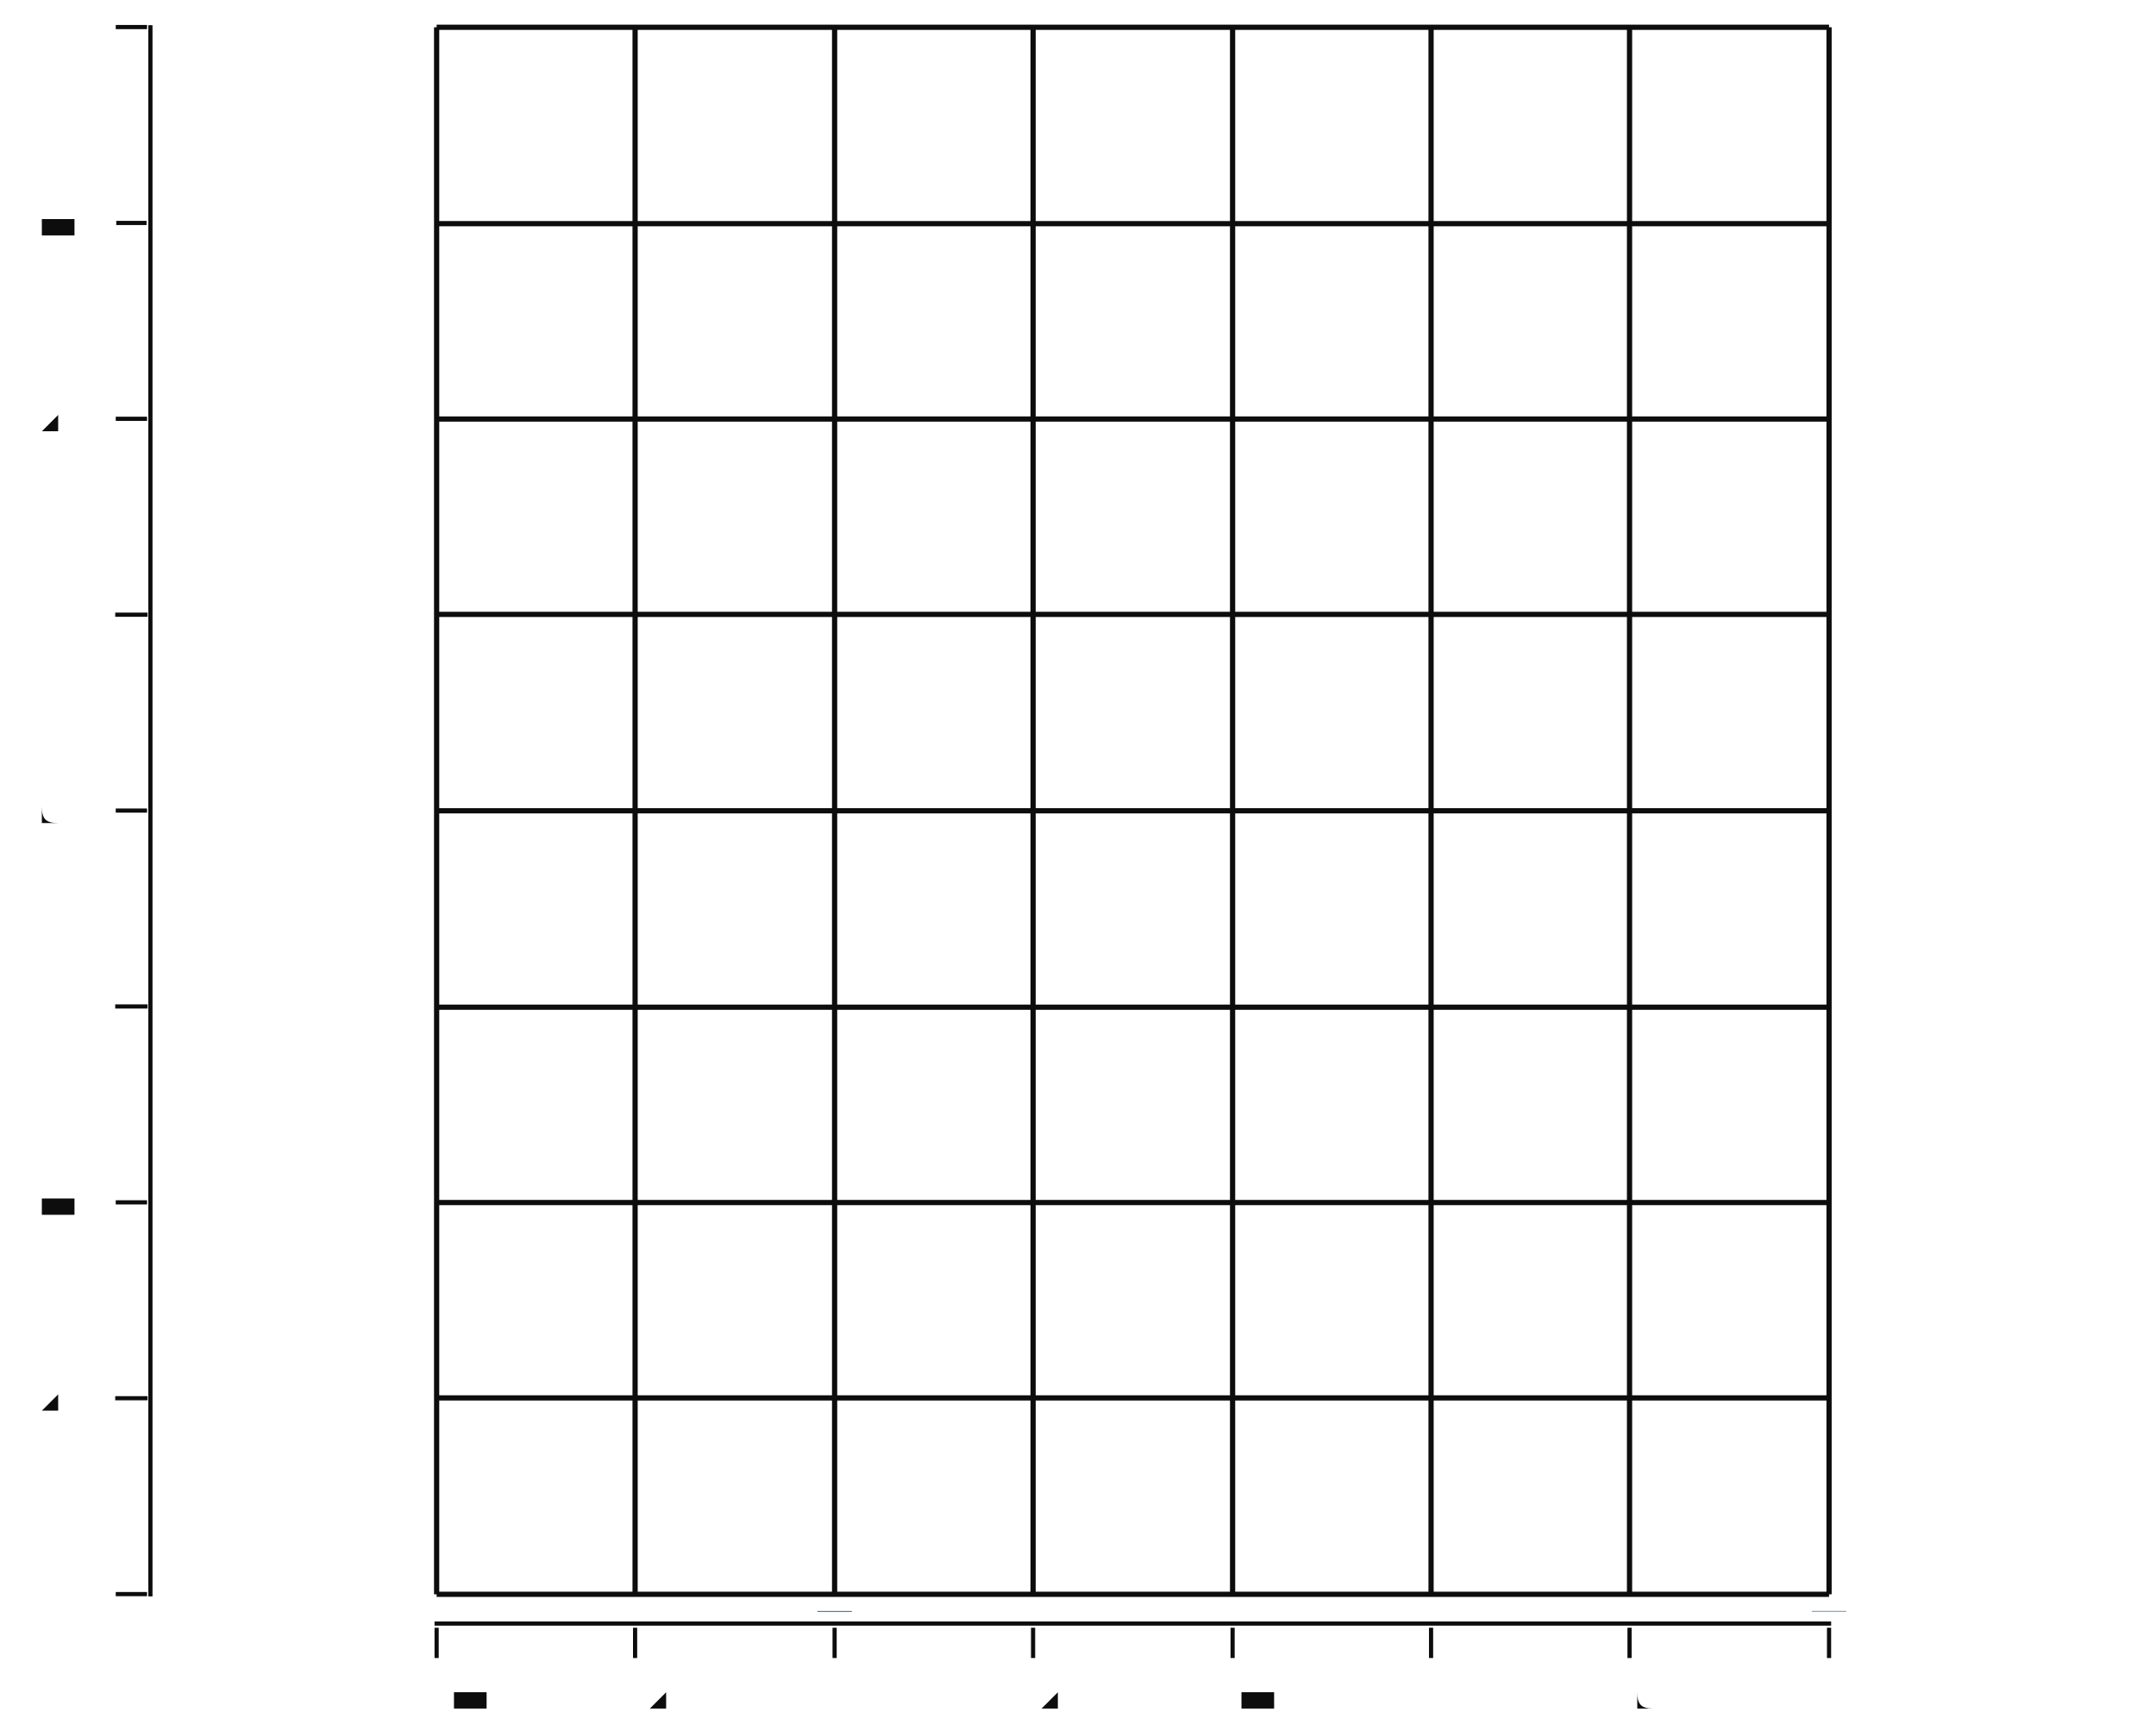
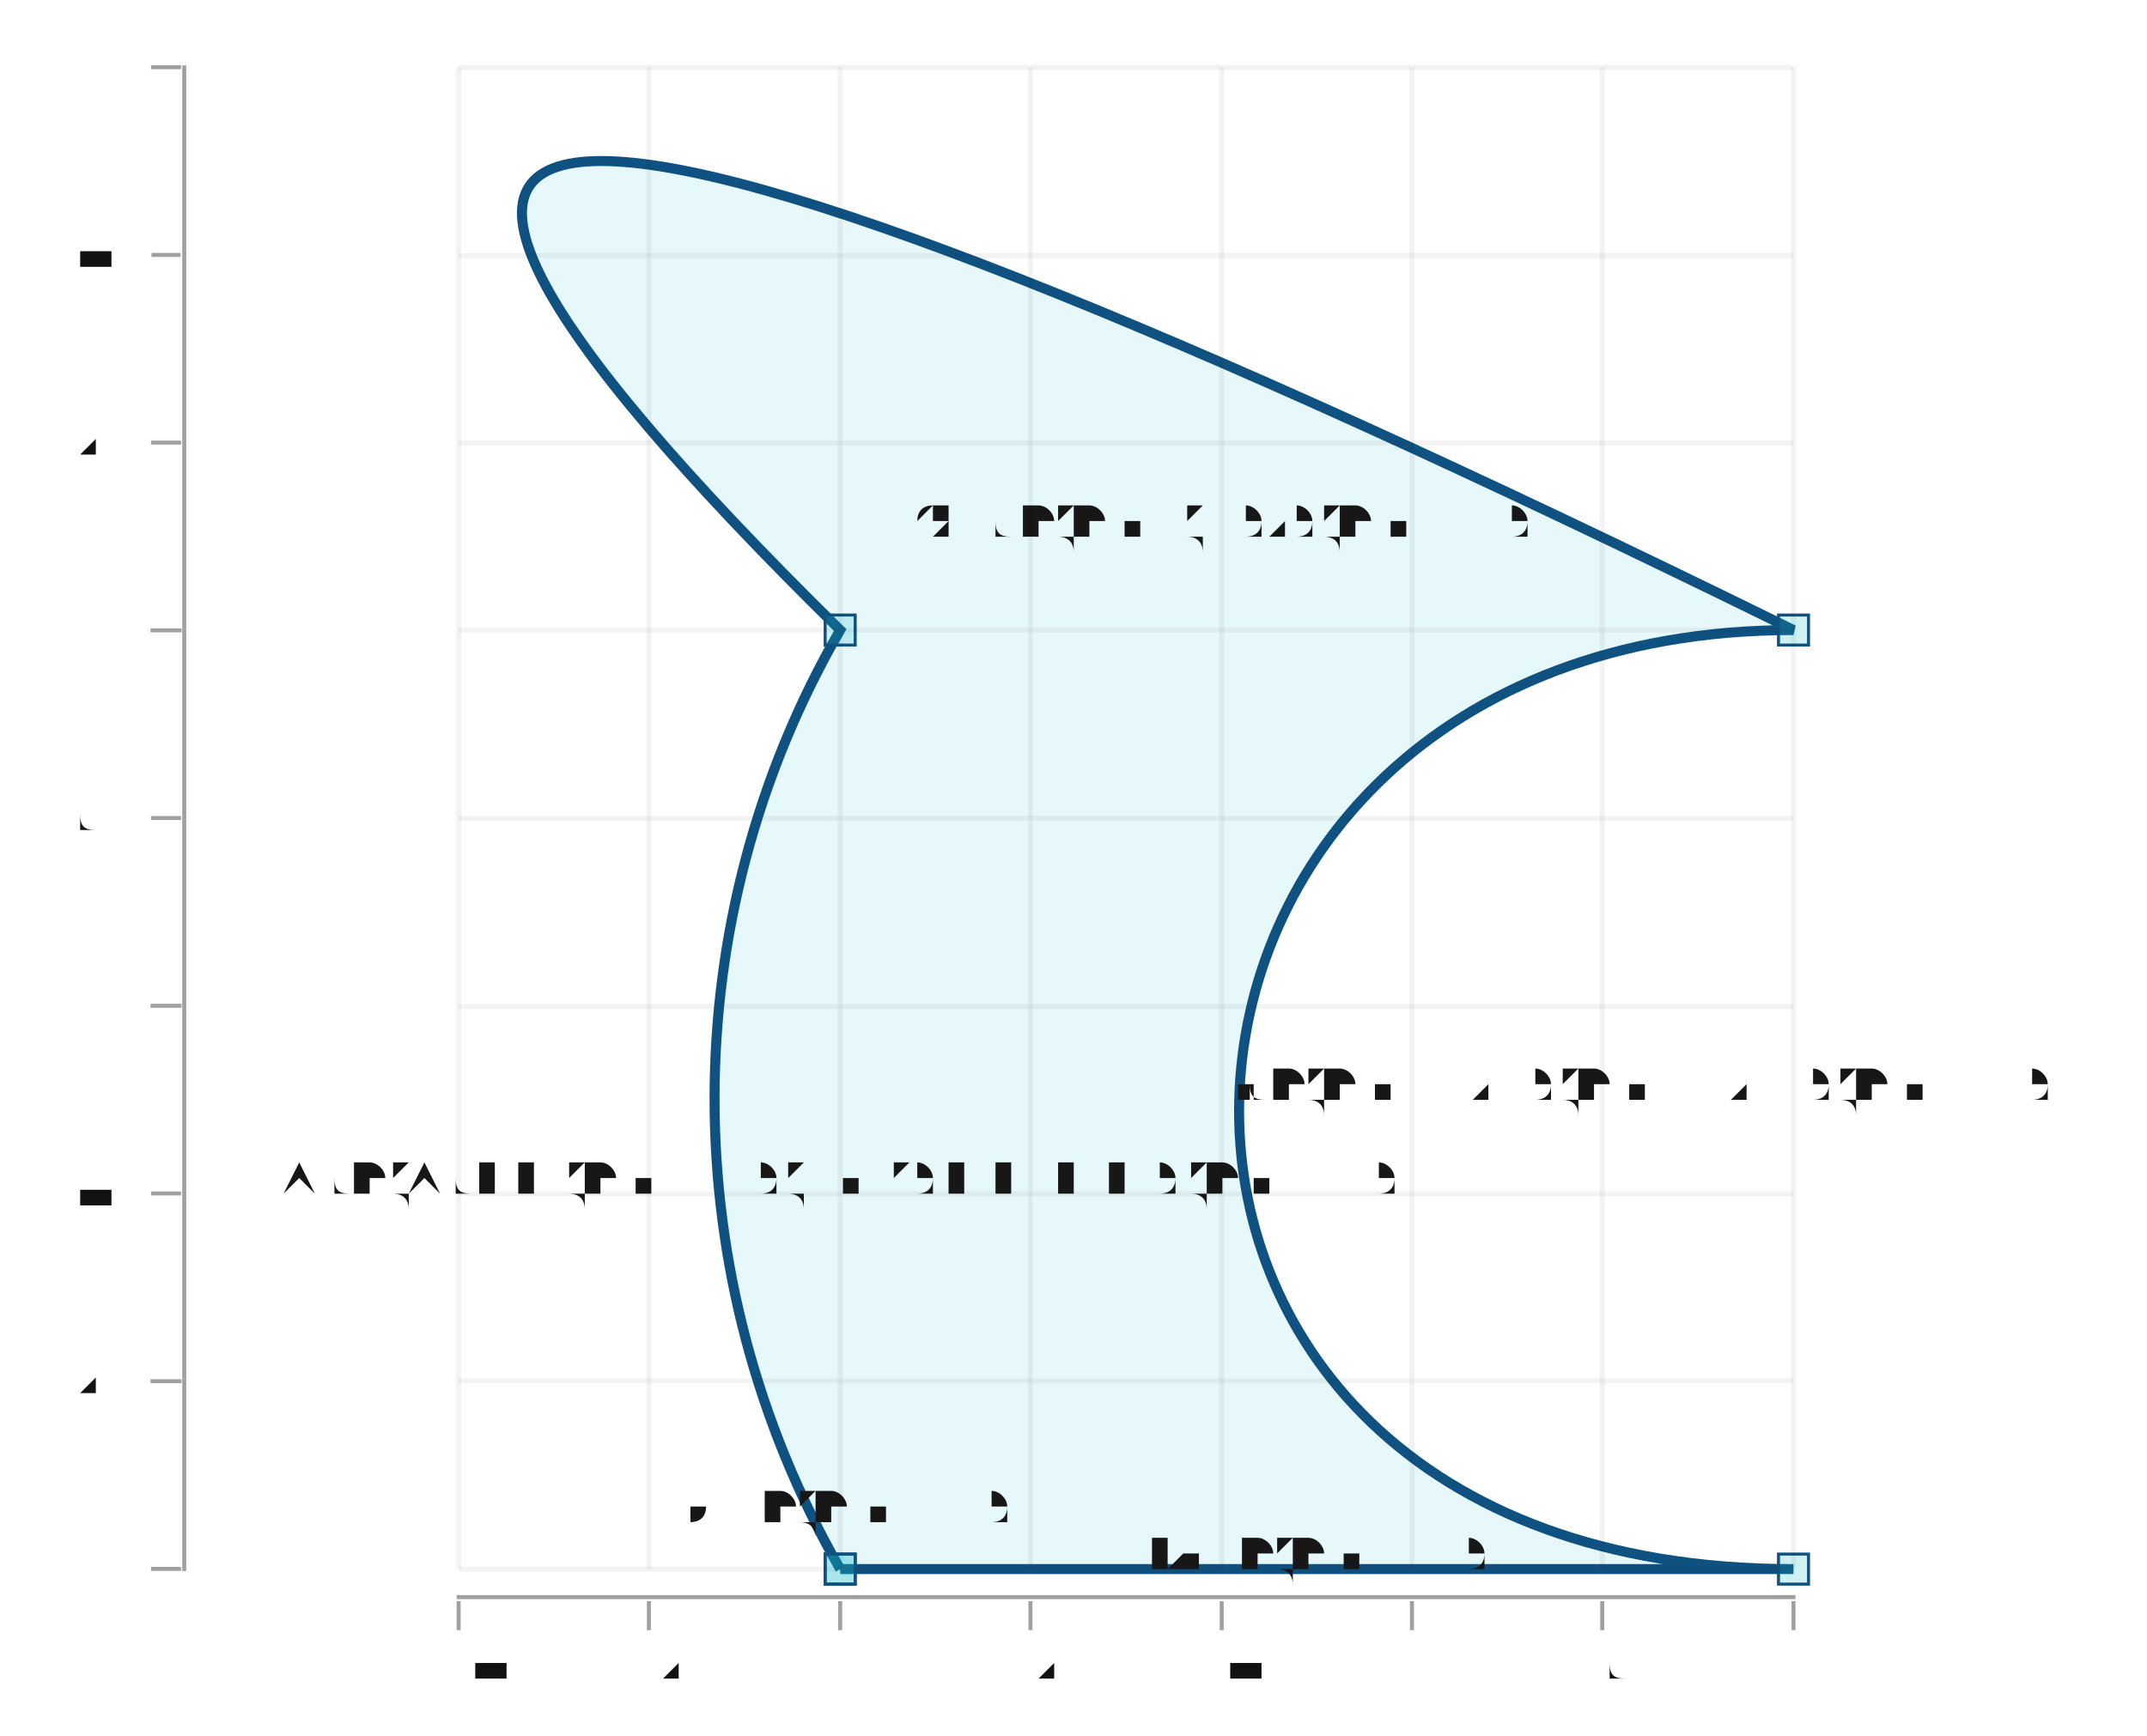
- <svg xmlns="http://www.w3.org/2000/svg" height="300" viewBox="-0.751 -1.526 2.064 1.651" width="375">
+ <svg xmlns="http://www.w3.org/2000/svg" height="300" viewBox="-0.791 -1.566 2.144 1.731" width="371">
  <style>svg {
  color-scheme: light dark;
}
{
  .canvas g, .title g, .axisbar g, .ticktext g, .tickglyph g, .ticklines g, .legendContent g text {
    fill: rgb(5%, 5%, 5%);
  }
  .ticklines g, .tickglyph g, .legendBorder g {
    stroke: rgb(5%, 5%, 5%);
  }
  .legendBorder g {
    fill: rgb(94%, 94%, 94%);
  }
}
@media (prefers-color-scheme:dark) {
  .canvas g, .title g, .axisbar g, .ticktext g, .tickglyph g, .ticklines g, .legendContent g text {
    fill: rgb(94%, 94%, 94%);
  }
  .ticklines g, .tickglyph g, .legendBorder g {
    stroke: rgb(94%, 94%, 94%);
  }
  .legendBorder g {
    fill: rgb(5%, 5%, 5%);
  }
}
{
  .pathtext g {
    fill: rgba(5%, 5%, 5%, 1.00);
  }
}
@media (prefers-color-scheme:dark) {
  .$class' g {
    fill: rgba(94%, 94%, 94%, 1.00);
  }
}
</style>
  <g class="chart">
    <g class="path">
-       <g fill="rgb(2%, 73%, 80%)" fill-opacity="(0.10" stroke="rgb(2%, 29%, 48%)" stroke-opacity="(1.0" stroke-width="0.01">
+       <g fill="rgb(2%, 73%, 80%)" fill-opacity="0.1" stroke="rgb(2%, 29%, 48%)" stroke-opacity="1.0" stroke-width="0.01">
        <path d="M 0.048,0 L 1.0,0 C 0.238,0 0.286,-0.938 1.0,-0.938 Q -0.905,-1.875 0.048,-0.938 A 0.949 0.941 30.0 0 0 0.048,0" />
      </g>
-       <g fill="rgb(2%, 73%, 80%)" fill-opacity="(0.20" stroke="rgb(2%, 29%, 48%)" stroke-opacity="(1.0" stroke-width="0.003">
+       <g fill="rgb(2%, 73%, 80%)" fill-opacity="0.2" stroke="rgb(2%, 29%, 48%)" stroke-opacity="1.0" stroke-width="0.003">
        <rect height="0.03" width="0.03" x="0.033" y="-0.015" />
        <rect height="0.03" width="0.03" x="0.985" y="-0.015" />
        <rect height="0.03" width="0.03" x="0.985" y="-0.953" />
        <rect height="0.03" width="0.03" x="0.033" y="-0.953" />
        <rect height="0.03" width="0.03" x="0.033" y="-0.015" />
      </g>
    </g>
    <g class="pathtext">
-       <g fill="rgb(5%, 5%, 5%)" fill-opacity="(1.0" font-size="0.048" stroke="none" stroke-width="0.0" text-anchor="middle">
+       <g fill="rgb(5%, 5%, 5%)" fill-opacity="1.0" font-size="0.048" stroke="none" stroke-width="0.0" text-anchor="middle">
        <text x="0.048" y="-0.047">StartP (Point 0 0)</text>
        <text x="0.524" y="0">LineP (Point 1 0)</text>
        <text x="0.809" y="-0.469">CubicP (Point 0.2 0) (Point 0.25 1) (Point 1 1)</text>
        <text x="0.429" y="-1.031">QuadP (Point (-1) 2) (Point 0 1)</text>
        <text x="0.048" y="-0.375">ArcP (ArcInfo (Point 1 1) (-pi / 6) False False) (Point 0 0)</text>
      </g>
    </g>
  </g>
  <g class="hud">
    <g class="frame">
-       <g fill="rgb(100%, 100%, 100%)" fill-opacity="(0.020" stroke="rgb(0%, 0%, 0%)" stroke-opacity="(0.0" stroke-width="0">
+       <g fill="rgb(100%, 100%, 100%)" fill-opacity="0.02" stroke="rgb(0%, 0%, 0%)" stroke-opacity="0" stroke-width="0">
        <rect height="1.516" width="1.908" x="-0.595" y="-1.5" />
      </g>
    </g>
    <g class="axis">
      <g class="ticks">
        <g class="tickglyph">
-           <g fill="rgb(5%, 5%, 5%)" fill-opacity="(0.40" stroke="rgb(5%, 5%, 5%)" stroke-opacity="(0.40" stroke-width="0.004">
+           <g fill="rgb(5%, 5%, 5%)" fill-opacity="0.4" stroke="rgb(5%, 5%, 5%)" stroke-opacity="0.4" stroke-width="0.004">
            <g transform="rotate(-90.0, -0.6252, 0)">
              <polyline points="-0.625,0.015 -0.625,-0.015" />
            </g>
            <g transform="rotate(-90.0, -0.6252, -0.1875)">
              <polyline points="-0.625,-0.172 -0.625,-0.203" />
            </g>
            <g transform="rotate(-90.0, -0.6252, -0.375)">
              <polyline points="-0.625,-0.36 -0.625,-0.39" />
            </g>
            <g transform="rotate(-90.0, -0.6252, -0.5625)">
              <polyline points="-0.625,-0.547 -0.625,-0.578" />
            </g>
            <g transform="rotate(-90.0, -0.6252, -0.75)">
              <polyline points="-0.625,-0.735 -0.625,-0.765" />
            </g>
            <g transform="rotate(-90.0, -0.6252, -0.9375)">
              <polyline points="-0.625,-0.922 -0.625,-0.953" />
            </g>
            <g transform="rotate(-90.0, -0.6252, -1.125)">
              <polyline points="-0.625,-1.11 -0.625,-1.14" />
            </g>
            <g transform="rotate(-90.0, -0.6252, -1.3125)">
              <polyline points="-0.625,-1.298 -0.625,-1.327" />
            </g>
            <g transform="rotate(-90.0, -0.6252, -1.5)">
              <polyline points="-0.625,-1.485 -0.625,-1.515" />
            </g>
          </g>
        </g>
        <g class="ticktext">
-           <g fill="rgb(5%, 5%, 5%)" fill-opacity="(1.0" font-size="0.05" stroke="none" stroke-width="0.0" text-anchor="end">
+           <g fill="rgb(5%, 5%, 5%)" fill-opacity="1.0" font-size="0.05" stroke="none" stroke-width="0.0" text-anchor="end">
            <text x="-0.661" y="0.014">0.00</text>
            <text x="-0.661" y="-0.174">0.20</text>
            <text x="-0.661" y="-0.361">0.40</text>
            <text x="-0.661" y="-0.549">0.60</text>
            <text x="-0.661" y="-0.736">0.80</text>
            <text x="-0.661" y="-0.924">1.00</text>
            <text x="-0.661" y="-1.111">1.20</text>
            <text x="-0.661" y="-1.299">1.40</text>
            <text x="-0.661" y="-1.486">1.60</text>
          </g>
        </g>
        <g class="ticklines">
-           <g fill="none" stroke="rgb(5%, 5%, 5%)" stroke-opacity="(0.050" stroke-width="0.005">
+           <g fill="none" stroke="rgb(5%, 5%, 5%)" stroke-opacity="0.05" stroke-width="0.005">
            <polyline points="-0.333,0 1.0,0" />
            <polyline points="-0.333,-0.188 1.0,-0.188" />
            <polyline points="-0.333,-0.375 1.0,-0.375" />
            <polyline points="-0.333,-0.562 1.0,-0.562" />
            <polyline points="-0.333,-0.75 1.0,-0.75" />
            <polyline points="-0.333,-0.938 1.0,-0.938" />
            <polyline points="-0.333,-1.125 1.0,-1.125" />
            <polyline points="-0.333,-1.312 1.0,-1.312" />
            <polyline points="-0.333,-1.5 1.0,-1.5" />
          </g>
        </g>
      </g>
      <g class="axisbar">
-         <g fill="rgb(5%, 5%, 5%)" fill-opacity="(0.40" stroke="rgb(0%, 0%, 0%)" stroke-opacity="(0.0" stroke-width="0">
+         <g fill="rgb(5%, 5%, 5%)" fill-opacity="0.4" stroke="rgb(0%, 0%, 0%)" stroke-opacity="0" stroke-width="0">
          <rect height="1.504" width="0.004" x="-0.609" y="-1.502" />
        </g>
      </g>
    </g>
    <g class="axis">
      <g class="ticks">
        <g class="tickglyph">
-           <g fill="rgb(5%, 5%, 5%)" fill-opacity="(0.40" stroke="rgb(5%, 5%, 5%)" stroke-opacity="(0.40" stroke-width="0.004">
+           <g fill="rgb(5%, 5%, 5%)" fill-opacity="0.4" stroke="rgb(5%, 5%, 5%)" stroke-opacity="0.4" stroke-width="0.004">
            <polyline points="-0.333,0.061 -0.333,0.032" />
            <polyline points="-0.143,0.061 -0.143,0.032" />
            <polyline points="0.048,0.061 0.048,0.032" />
            <polyline points="0.238,0.061 0.238,0.032" />
            <polyline points="0.429,0.061 0.429,0.032" />
            <polyline points="0.619,0.061 0.619,0.032" />
            <polyline points="0.809,0.061 0.809,0.032" />
            <polyline points="1.0,0.061 1.0,0.032" />
          </g>
        </g>
        <g class="ticktext">
-           <g fill="rgb(5%, 5%, 5%)" fill-opacity="(1.0" font-size="0.05" stroke="none" stroke-width="0.0" text-anchor="middle">
+           <g fill="rgb(5%, 5%, 5%)" fill-opacity="1.0" font-size="0.05" stroke="none" stroke-width="0.0" text-anchor="middle">
            <text x="-0.333" y="0.11">-0.4</text>
            <text x="-0.143" y="0.11">-0.2</text>
            <text x="0.048" y="0.11"> 0.0</text>
            <text x="0.238" y="0.11"> 0.2</text>
            <text x="0.429" y="0.11"> 0.4</text>
            <text x="0.619" y="0.11"> 0.6</text>
            <text x="0.809" y="0.11"> 0.8</text>
            <text x="1.0" y="0.11"> 1.0</text>
          </g>
        </g>
        <g class="ticklines">
-           <g fill="none" stroke="rgb(5%, 5%, 5%)" stroke-opacity="(0.050" stroke-width="0.005">
+           <g fill="none" stroke="rgb(5%, 5%, 5%)" stroke-opacity="0.05" stroke-width="0.005">
            <polyline points="-0.333,0 -0.333,-1.5" />
            <polyline points="-0.143,0 -0.143,-1.5" />
            <polyline points="0.048,0 0.048,-1.5" />
            <polyline points="0.238,0 0.238,-1.5" />
            <polyline points="0.429,0 0.429,-1.5" />
            <polyline points="0.619,0 0.619,-1.5" />
            <polyline points="0.809,0 0.809,-1.5" />
            <polyline points="1.0,0 1.0,-1.5" />
          </g>
        </g>
      </g>
      <g class="axisbar">
-         <g fill="rgb(5%, 5%, 5%)" fill-opacity="(0.40" stroke="rgb(0%, 0%, 0%)" stroke-opacity="(0.0" stroke-width="0">
+         <g fill="rgb(5%, 5%, 5%)" fill-opacity="0.4" stroke="rgb(0%, 0%, 0%)" stroke-opacity="0" stroke-width="0">
          <rect height="0.004" width="1.337" x="-0.335" y="0.026" />
        </g>
      </g>
    </g>
+     <g class="frame">
+       <g fill="rgb(100%, 100%, 100%)" fill-opacity="0.02" stroke="rgb(0%, 0%, 0%)" stroke-opacity="0" stroke-width="0">
+         <rect height="1.731" width="2.144" x="-0.791" y="-1.566" />
+       </g>
+     </g>
  </g>
</svg>
